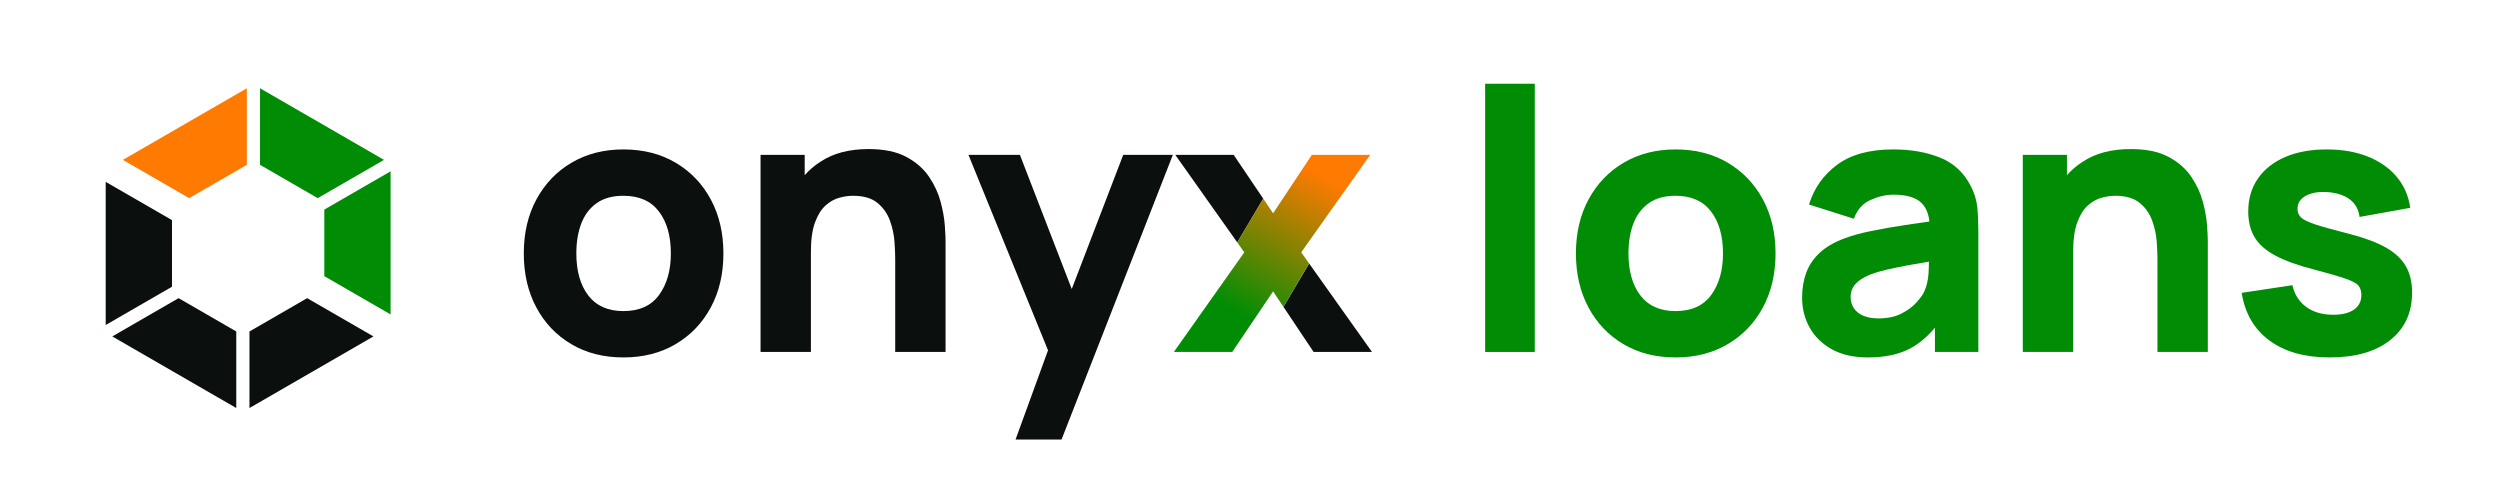
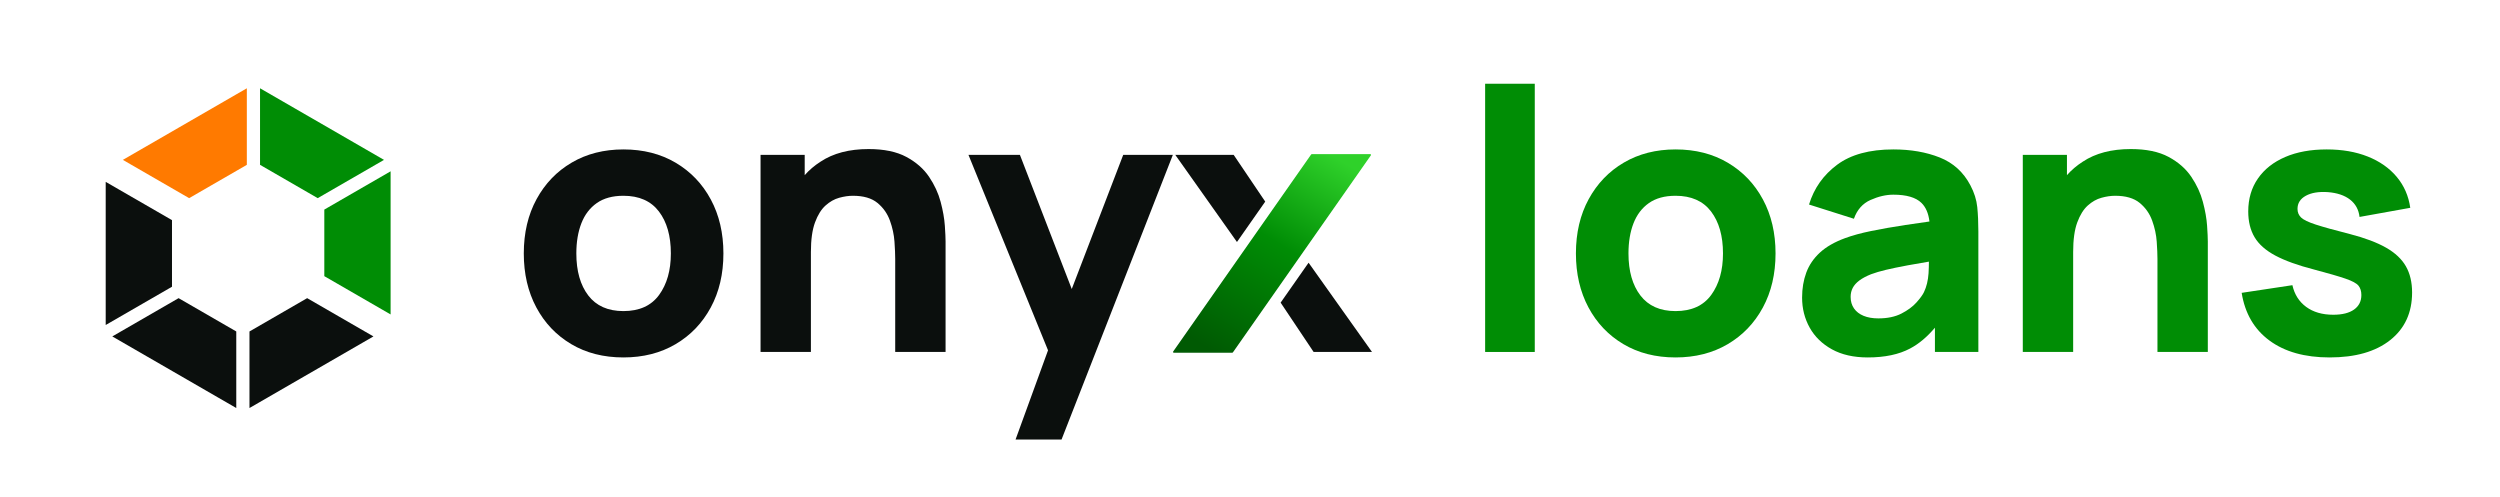
<svg xmlns="http://www.w3.org/2000/svg" viewBox="0 0 947 188" width="947" height="188">
  <g transform="translate(24,24)">
    <g transform="translate(0,4)">
      <polygon points="74.50,5.44 121.46,32.56 96.35,47.06 74.50,34.44" fill="#008D05" />
      <polygon points="123.96,36.89 123.96,91.11 98.85,76.61 98.85,51.39" fill="#008D05" />
      <polygon points="117.46,99.44 70.50,126.56 70.50,97.56 92.35,84.94" fill="#0B0F0D" />
      <polygon points="65.50,126.56 18.54,99.44 43.65,84.94 65.50,97.56" fill="#0B0F0D" />
      <polygon points="16.04,95.11 16.04,40.89 41.15,55.39 41.15,80.61" fill="#0B0F0D" />
      <polygon points="22.54,32.56 69.50,5.44 69.50,34.44 47.65,47.06" fill="#FF7A00" />
    </g>
    <path d="M212.151 111.398Q200.885 111.398 192.383 106.352Q183.881 101.306 179.147 92.425Q174.412 83.543 174.412 72.0Q174.412 60.319 179.25 51.437Q184.089 42.556 192.59 37.579Q201.092 32.602 212.151 32.602Q223.417 32.602 231.953 37.648Q240.489 42.694 245.259 51.575Q250.028 60.457 250.028 72.0Q250.028 83.612 245.224 92.494Q240.42 101.375 231.884 106.386Q223.348 111.398 212.151 111.398ZM212.151 93.841Q221.205 93.841 225.664 87.724Q230.122 81.607 230.122 72.0Q230.122 62.047 225.594 56.103Q221.067 50.159 212.151 50.159Q205.999 50.159 202.06 52.923Q198.12 55.688 196.219 60.595Q194.318 65.503 194.318 72.0Q194.318 82.022 198.846 87.932Q203.373 93.841 212.151 93.841Z" fill="#0B0F0D" />
    <path d="M315.105 109.324V74.074Q315.105 71.516 314.829 67.542Q314.552 63.568 313.101 59.559Q311.649 55.55 308.366 52.854Q305.083 50.159 299.07 50.159Q296.65 50.159 293.886 50.919Q291.121 51.679 288.702 53.856Q286.283 56.034 284.728 60.25Q283.172 64.466 283.172 71.447V109.324H264.096V34.676H280.822V42.348Q283.38 39.445 286.836 37.233Q294.024 32.464 305.014 32.464Q313.792 32.464 319.321 35.436Q324.851 38.408 327.927 42.97Q331.002 47.532 332.316 52.474Q333.629 57.416 333.905 61.494Q334.182 65.572 334.182 67.438V109.324Z" fill="#0B0F0D" />
    <path d="M360.691 142.501 372.994 108.702 342.858 34.676H362.35L381.979 85.478L401.471 34.676H420.271L378.109 142.501Z" fill="#0B0F0D" />
    <clipPath id="u15">
-       <path clip-rule="evenodd" d="M370.7 -15.3 H545.7 V159.3 H370.7 Z M417.40,113.80 L449.37,113.80 L498.97,30.20 L467.00,30.20 Z" />
+       <path clip-rule="evenodd" d="M370.7 -15.3 H545.7 V159.3 H370.7 Z M410.17,116.79 L442.80,116.79 L505.50,27.21 L472.88,27.21 Z" />
    </clipPath>
    <path d="M420.654 109.324 447.333 71.585 421.206 34.676H443.324L458.254 56.794L472.907 34.676H495.025L468.898 71.585L495.716 109.324H473.598L458.254 86.377L442.771 109.324Z" fill="#0B0F0D" clip-path="url(#u15)" />
    <linearGradient id="u14" gradientUnits="userSpaceOnUse" x1="436.0" y1="109.3" x2="480.3" y2="34.7">
-       <stop offset="0.2" stop-color="#008D05" />
-       <stop offset="0.9" stop-color="#FF7A00" />
+       <stop offset="0.0" stop-color="#005A03" />
+       <stop offset="0.55" stop-color="#008D05" />
+       <stop offset="1.0" stop-color="#2FD12A" />
    </linearGradient>
-     <clipPath id="u13">
-       <polygon points="417.40,113.80 449.37,113.80 498.97,30.20 467.00,30.20" />
-     </clipPath>
-     <path d="M420.654 109.324 447.333 71.585 421.206 34.676H443.324L458.254 56.794L472.907 34.676H495.025L468.898 71.585L495.716 109.324H473.598L458.254 86.377L442.771 109.324Z" fill="url(#u14)" clip-path="url(#u13)" />
+     <polygon points="420.65,109.32 442.77,109.32 495.03,34.68 472.91,34.68" fill="url(#u14)" stroke="url(#u14)" stroke-width="0.6" stroke-linejoin="round" />
    <path d="M538.57 109.324V7.72H557.37V109.324Z" fill="#008D05" />
    <path d="M610.697 111.398Q599.431 111.398 590.929 106.352Q582.428 101.306 577.693 92.425Q572.958 83.543 572.958 72.0Q572.958 60.319 577.797 51.437Q582.635 42.556 591.137 37.579Q599.638 32.602 610.697 32.602Q621.963 32.602 630.5 37.648Q639.036 42.694 643.805 51.575Q648.574 60.457 648.574 72.0Q648.574 83.612 643.77 92.494Q638.967 101.375 630.43 106.386Q621.894 111.398 610.697 111.398ZM610.697 93.841Q619.752 93.841 624.21 87.724Q628.668 81.607 628.668 72.0Q628.668 62.047 624.141 56.103Q619.613 50.159 610.697 50.159Q604.546 50.159 600.606 52.923Q596.666 55.688 594.765 60.595Q592.865 65.503 592.865 72.0Q592.865 82.022 597.392 87.932Q601.919 93.841 610.697 93.841Z" fill="#008D05" />
    <path d="M683.516 111.398Q675.498 111.398 669.934 108.322Q664.37 105.246 661.501 100.097Q658.633 94.947 658.633 88.727Q658.633 83.543 660.223 79.257Q661.812 74.972 665.372 71.689Q668.932 68.406 674.945 66.194Q679.092 64.673 684.829 63.498Q690.566 62.323 697.823 61.218Q702.109 60.595 706.878 59.904Q706.325 55.273 703.837 52.854Q700.657 49.744 693.192 49.744Q689.045 49.744 684.552 51.748Q680.06 53.753 678.263 58.867L661.26 53.476Q664.093 44.214 671.904 38.408Q679.714 32.602 693.192 32.602Q703.076 32.602 710.748 35.644Q718.421 38.685 722.36 46.15Q724.572 50.297 724.987 54.444Q725.402 58.591 725.402 63.706V109.324H708.951V100.131Q704.528 105.384 699.551 108.011Q693.192 111.398 683.516 111.398ZM687.525 96.606Q692.708 96.606 696.268 94.775Q699.828 92.943 701.936 90.593Q704.044 88.243 704.804 86.653Q706.256 83.612 706.532 79.534Q706.67 77.115 706.67 75.11Q702.039 75.94 698.722 76.493Q693.538 77.46 690.358 78.221Q687.179 78.981 684.76 79.88Q681.995 80.985 680.302 82.264Q678.608 83.543 677.813 85.063Q677.019 86.584 677.019 88.45Q677.019 91.008 678.297 92.839Q679.576 94.671 681.926 95.639Q684.276 96.606 687.525 96.606Z" fill="#008D05" />
    <path d="M793.244 109.324V74.074Q793.244 71.516 792.967 67.542Q792.691 63.568 791.239 59.559Q789.788 55.55 786.505 52.854Q783.221 50.159 777.208 50.159Q774.789 50.159 772.024 50.919Q769.259 51.679 766.84 53.856Q764.421 56.034 762.866 60.25Q761.311 64.466 761.311 71.447V109.324H742.234V34.676H758.961V42.348Q761.518 39.445 764.974 37.233Q772.162 32.464 783.152 32.464Q791.93 32.464 797.46 35.436Q802.989 38.408 806.065 42.97Q809.141 47.532 810.454 52.474Q811.767 57.416 812.044 61.494Q812.32 65.572 812.32 67.438V109.324Z" fill="#008D05" />
    <path d="M858.459 111.398Q844.359 111.398 835.685 105.004Q827.01 98.611 825.144 86.93L844.359 84.027Q845.534 89.28 849.577 92.252Q853.621 95.224 859.841 95.224Q864.956 95.224 867.721 93.254Q870.486 91.284 870.486 87.759Q870.486 85.547 869.38 84.199Q868.274 82.852 864.438 81.538Q860.602 80.225 852.515 78.082Q843.391 75.732 837.931 72.829Q832.471 69.926 830.051 65.883Q827.632 61.84 827.632 56.103Q827.632 48.914 831.296 43.627Q834.959 38.339 841.629 35.471Q848.299 32.602 857.353 32.602Q866.131 32.602 872.905 35.298Q879.678 37.994 883.86 42.97Q888.042 47.947 889.009 54.72L869.795 58.176Q869.311 54.029 866.2 51.61Q863.09 49.191 857.768 48.776Q852.584 48.431 849.439 50.159Q846.294 51.887 846.294 55.135Q846.294 57.07 847.642 58.384Q848.99 59.697 853.241 61.079Q857.491 62.462 866.2 64.673Q874.702 66.885 879.851 69.823Q885.001 72.76 887.351 76.873Q889.701 80.985 889.701 86.791Q889.701 98.265 881.406 104.831Q873.112 111.398 858.459 111.398Z" fill="#008D05" />
  </g>
</svg>
